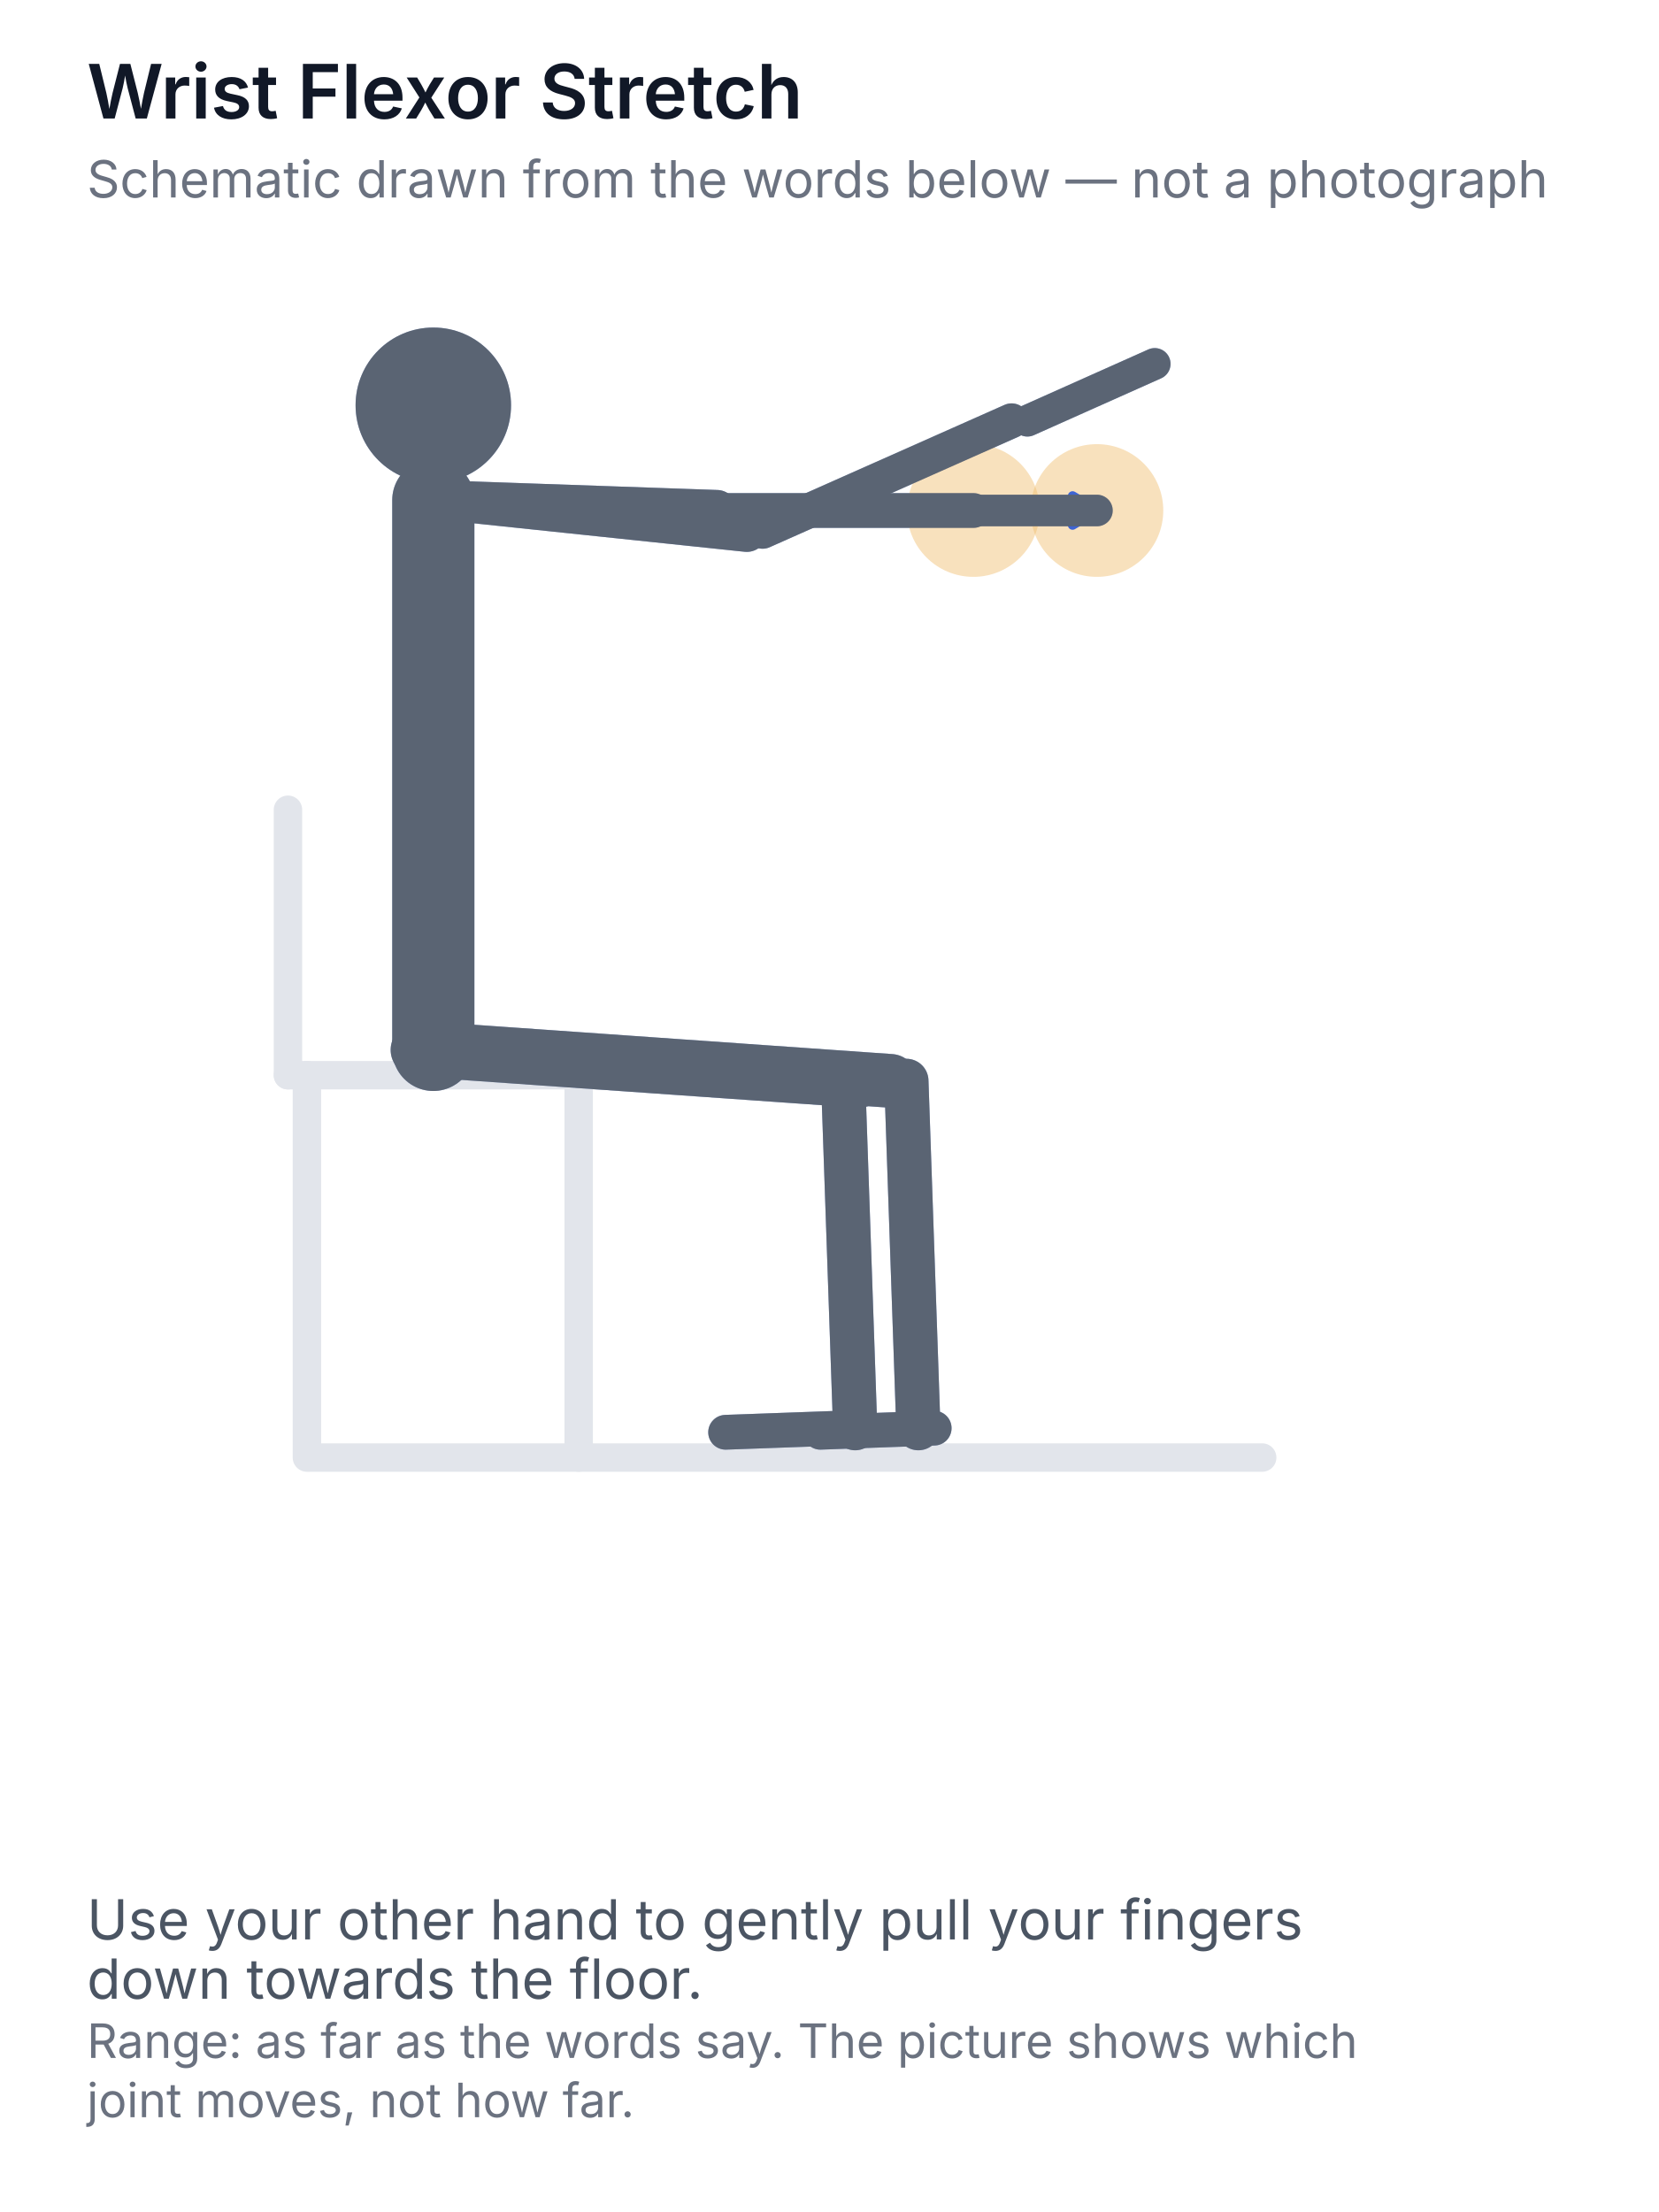
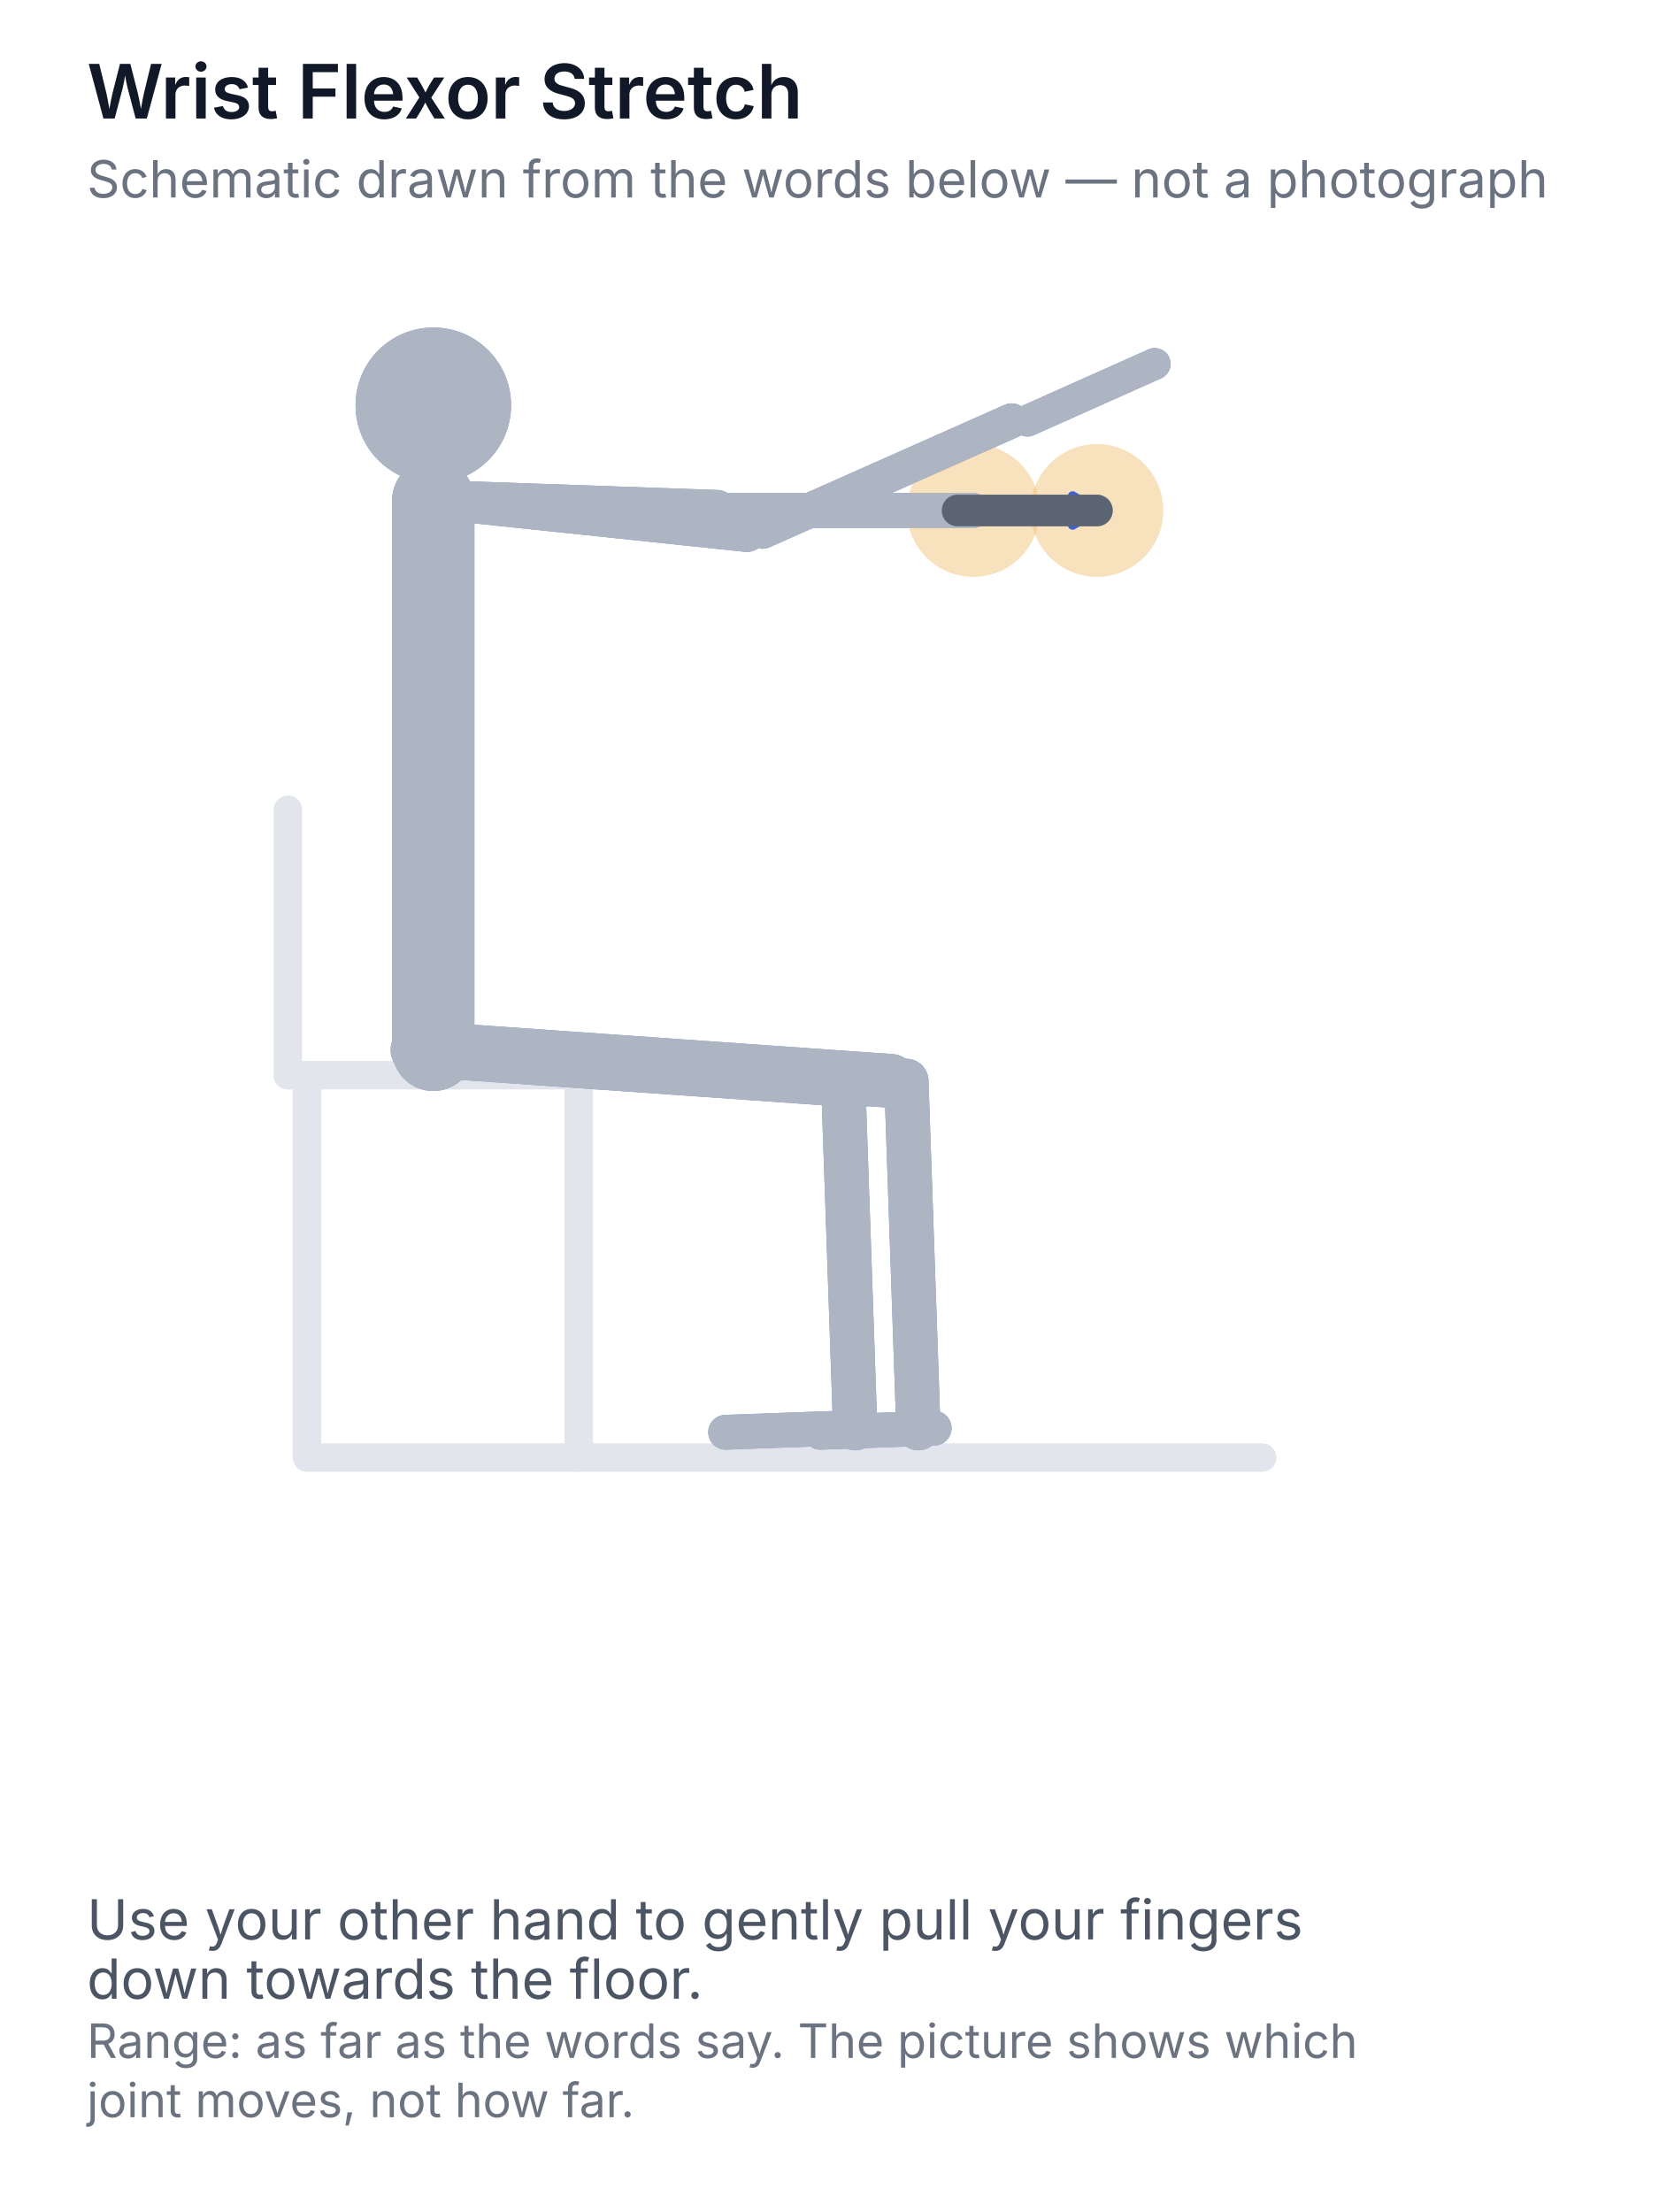
<svg xmlns="http://www.w3.org/2000/svg" viewBox="0 0 420 560" width="420" height="560" role="img" aria-labelledby="fig-title-str-wrist-01">
  <style>
    .mv { will-change: transform; }
    @keyframes mv-handL {
      0% { transform: rotate(0deg); }
      37.9% { transform: rotate(46deg); }
      56.1% { transform: rotate(46deg); }
      93.9% { transform: rotate(0deg); }
      100% { transform: rotate(0deg); }
    }
    /* Reduced motion and print both fall back to the two states, which say the same
       thing without moving: the faded body is where it starts, the solid outline and
       the arc are where it ends. */
    @media (prefers-reduced-motion: reduce), print {
      .live { display: none; }
      .end { opacity: 1 !important; }
    }
  </style>
  <rect width="420" height="560" fill="#FFFFFF" />
  <g transform="translate(8.9 94.6) scale(0.8)">
    <path d="M87 343 L388.3 343" stroke="#E2E5EB" stroke-width="9" stroke-linecap="round" fill="none" />
    <path d="M80 222 L180 222" stroke="#E2E5EB" stroke-width="9" stroke-linecap="round" fill="none" />
    <path d="M80 222 L80 138" stroke="#E2E5EB" stroke-width="9" stroke-linecap="round" fill="none" />
    <path d="M86 343 L86 222" stroke="#E2E5EB" stroke-width="9" stroke-linecap="round" fill="none" />
    <path d="M172 343 L172 222" stroke="#E2E5EB" stroke-width="9" stroke-linecap="round" fill="none" />
    <g class="ghost">
      <path d="M126 214 L126 40" stroke="#C9CFDA" stroke-opacity="0.95" stroke-width="26" stroke-linecap="round" fill="none" />
      <circle cx="126" cy="10" r="24.6" fill="#C9CFDA" opacity="0.95" />
      <path d="M121 40 L215.7 43.3" stroke="#C9CFDA" stroke-opacity="0.95" stroke-width="13" stroke-linecap="round" fill="none" />
      <path d="M210.7 43.3 L296.9 43.3" stroke="#C9CFDA" stroke-opacity="0.95" stroke-width="11" stroke-linecap="round" fill="none" />
      <path d="M291.9 43.3 L336 43.3" stroke="#C9CFDA" stroke-opacity="0.95" stroke-width="10" stroke-linecap="round" fill="none" />
      <path d="M131 40 L225.2 49.9" stroke="#C9CFDA" stroke-opacity="0.95" stroke-width="13" stroke-linecap="round" fill="none" />
      <path d="M230.2 49.9 L309 14.9" stroke="#C9CFDA" stroke-opacity="0.95" stroke-width="11" stroke-linecap="round" fill="none" />
      <path d="M314 14.9 L354.3 -3.1" stroke="#C9CFDA" stroke-opacity="0.95" stroke-width="10" stroke-linecap="round" fill="none" />
      <path d="M121 214 L260.7 223.8" stroke="#C9CFDA" stroke-opacity="0.95" stroke-width="17" stroke-linecap="round" fill="none" />
      <path d="M255.7 223.8 L259.5 333.7" stroke="#C9CFDA" stroke-opacity="0.95" stroke-width="14" stroke-linecap="round" fill="none" />
      <path d="M254.5 333.7 L218.5 335" stroke="#C9CFDA" stroke-opacity="0.95" stroke-width="11" stroke-linecap="round" fill="none" />
      <path d="M131 214 L270.7 223.8" stroke="#C9CFDA" stroke-opacity="0.95" stroke-width="17" stroke-linecap="round" fill="none" />
      <path d="M275.7 223.8 L279.5 333.7" stroke="#C9CFDA" stroke-opacity="0.95" stroke-width="14" stroke-linecap="round" fill="none" />
      <path d="M284.5 333.7 L248.5 335" stroke="#C9CFDA" stroke-opacity="0.95" stroke-width="11" stroke-linecap="round" fill="none" />
    </g>
-     <g class="end" opacity="0.4">
-       <path d="M126 214 L126 40" stroke="#1D4ED8" stroke-opacity="0.55" stroke-width="26" stroke-linecap="round" fill="none" />
-       <circle cx="126" cy="10" r="24.6" fill="#1D4ED8" opacity="0.55" />
-       <path d="M121 40 L215.7 43.3" stroke="#1D4ED8" stroke-opacity="0.55" stroke-width="13" stroke-linecap="round" fill="none" />
-       <path d="M210.7 43.3 L296.9 43.3" stroke="#1D4ED8" stroke-opacity="0.55" stroke-width="11" stroke-linecap="round" fill="none" />
-       <path d="M291.9 43.3 L336 43.3" stroke="#1D4ED8" stroke-opacity="0.55" stroke-width="10" stroke-linecap="round" fill="none" />
-       <path d="M131 40 L225.2 49.9" stroke="#1D4ED8" stroke-opacity="0.55" stroke-width="13" stroke-linecap="round" fill="none" />
-       <path d="M230.2 49.9 L309 14.9" stroke="#1D4ED8" stroke-opacity="0.55" stroke-width="11" stroke-linecap="round" fill="none" />
-       <path d="M314 14.9 L354.3 -3.1" stroke="#1D4ED8" stroke-opacity="0.55" stroke-width="10" stroke-linecap="round" fill="none" />
-       <path d="M121 214 L260.7 223.8" stroke="#1D4ED8" stroke-opacity="0.55" stroke-width="17" stroke-linecap="round" fill="none" />
-       <path d="M255.7 223.8 L259.5 333.7" stroke="#1D4ED8" stroke-opacity="0.55" stroke-width="14" stroke-linecap="round" fill="none" />
-       <path d="M254.5 333.7 L218.5 335" stroke="#1D4ED8" stroke-opacity="0.55" stroke-width="11" stroke-linecap="round" fill="none" />
-       <path d="M131 214 L270.7 223.8" stroke="#1D4ED8" stroke-opacity="0.55" stroke-width="17" stroke-linecap="round" fill="none" />
-       <path d="M275.7 223.8 L279.5 333.7" stroke="#1D4ED8" stroke-opacity="0.55" stroke-width="14" stroke-linecap="round" fill="none" />
-       <path d="M284.5 333.7 L248.5 335" stroke="#1D4ED8" stroke-opacity="0.55" stroke-width="11" stroke-linecap="round" fill="none" />
+     <g class="end" opacity="0.62">
+       <path d="M126 214 L126 40" stroke="#1D4ED8" stroke-opacity="0.72" stroke-width="26" stroke-linecap="round" fill="none" />
+       <circle cx="126" cy="10" r="24.6" fill="#1D4ED8" opacity="0.72" />
+       <path d="M121 40 L215.7 43.3" stroke="#1D4ED8" stroke-opacity="0.72" stroke-width="13" stroke-linecap="round" fill="none" />
+       <path d="M210.7 43.3 L296.9 43.3" stroke="#1D4ED8" stroke-opacity="0.72" stroke-width="11" stroke-linecap="round" fill="none" />
+       <path d="M291.9 43.3 L336 43.3" stroke="#1D4ED8" stroke-opacity="0.72" stroke-width="10" stroke-linecap="round" fill="none" />
+       <path d="M131 40 L225.2 49.9" stroke="#1D4ED8" stroke-opacity="0.72" stroke-width="13" stroke-linecap="round" fill="none" />
+       <path d="M230.2 49.9 L309 14.9" stroke="#1D4ED8" stroke-opacity="0.72" stroke-width="11" stroke-linecap="round" fill="none" />
+       <path d="M314 14.9 L354.3 -3.1" stroke="#1D4ED8" stroke-opacity="0.72" stroke-width="10" stroke-linecap="round" fill="none" />
+       <path d="M121 214 L260.7 223.8" stroke="#1D4ED8" stroke-opacity="0.72" stroke-width="17" stroke-linecap="round" fill="none" />
+       <path d="M255.7 223.8 L259.5 333.7" stroke="#1D4ED8" stroke-opacity="0.72" stroke-width="14" stroke-linecap="round" fill="none" />
+       <path d="M254.5 333.7 L218.5 335" stroke="#1D4ED8" stroke-opacity="0.72" stroke-width="11" stroke-linecap="round" fill="none" />
+       <path d="M131 214 L270.7 223.8" stroke="#1D4ED8" stroke-opacity="0.72" stroke-width="17" stroke-linecap="round" fill="none" />
+       <path d="M275.7 223.8 L279.5 333.7" stroke="#1D4ED8" stroke-opacity="0.72" stroke-width="14" stroke-linecap="round" fill="none" />
+       <path d="M284.5 333.7 L248.5 335" stroke="#1D4ED8" stroke-opacity="0.72" stroke-width="11" stroke-linecap="round" fill="none" />
    </g>
    <g class="focus">
      <circle cx="296.9" cy="43.3" r="21" fill="rgba(240, 190, 110, 0.45)" />
      <circle cx="336" cy="43.3" r="21" fill="rgba(240, 190, 110, 0.45)" />
    </g>
    <path d="M336 43.3 L336 43.3" stroke="#1D4ED8" stroke-width="3" stroke-dasharray="7 6" fill="none" opacity="0.85" />
    <path d="M336 43.3 L328.3 47.9 M336 43.3 L328.3 38.7" stroke="#1D4ED8" stroke-width="3" stroke-linecap="round" fill="none" opacity="0.85" />
    <g class="live">
      <g>
-         <path d="M126 214 L126 40" stroke="#5A6473" stroke-width="26" stroke-linecap="round" fill="none" />
+         <path d="M126 214 L126 40" stroke="#ADB5C2" stroke-width="26" stroke-linecap="round" fill="none" />
        <g>
-           <circle cx="126" cy="10" r="24.6" fill="#5A6473" />
+           <circle cx="126" cy="10" r="24.6" fill="#ADB5C2" />
        </g>
        <g>
-           <path d="M121 40 L215.7 43.3" stroke="#5A6473" stroke-width="13" stroke-linecap="round" fill="none" />
+           <path d="M121 40 L215.7 43.3" stroke="#ADB5C2" stroke-width="13" stroke-linecap="round" fill="none" />
          <g>
-             <path d="M210.7 43.3 L296.9 43.3" stroke="#5A6473" stroke-width="11" stroke-linecap="round" fill="none" />
+             <path d="M210.7 43.3 L296.9 43.3" stroke="#ADB5C2" stroke-width="11" stroke-linecap="round" fill="none" />
            <g class="mv" style="transform-origin:291.9px 43.3px;transform-box:view-box;animation:mv-handL 4.4s linear infinite">
              <path d="M291.9 43.3 L336 43.3" stroke="#5A6473" stroke-width="10" stroke-linecap="round" fill="none" />
            </g>
          </g>
        </g>
        <g>
-           <path d="M131 40 L225.2 49.9" stroke="#5A6473" stroke-width="13" stroke-linecap="round" fill="none" />
+           <path d="M131 40 L225.2 49.9" stroke="#ADB5C2" stroke-width="13" stroke-linecap="round" fill="none" />
          <g>
-             <path d="M230.2 49.9 L309 14.9" stroke="#5A6473" stroke-width="11" stroke-linecap="round" fill="none" />
+             <path d="M230.2 49.9 L309 14.9" stroke="#ADB5C2" stroke-width="11" stroke-linecap="round" fill="none" />
            <g>
-               <path d="M314 14.9 L354.3 -3.1" stroke="#5A6473" stroke-width="10" stroke-linecap="round" fill="none" />
+               <path d="M314 14.9 L354.3 -3.1" stroke="#ADB5C2" stroke-width="10" stroke-linecap="round" fill="none" />
            </g>
          </g>
        </g>
        <g>
-           <path d="M121 214 L260.7 223.8" stroke="#5A6473" stroke-width="17" stroke-linecap="round" fill="none" />
+           <path d="M121 214 L260.7 223.8" stroke="#ADB5C2" stroke-width="17" stroke-linecap="round" fill="none" />
          <g>
-             <path d="M255.7 223.8 L259.5 333.7" stroke="#5A6473" stroke-width="14" stroke-linecap="round" fill="none" />
+             <path d="M255.7 223.8 L259.5 333.7" stroke="#ADB5C2" stroke-width="14" stroke-linecap="round" fill="none" />
            <g>
-               <path d="M254.5 333.7 L218.5 335" stroke="#5A6473" stroke-width="11" stroke-linecap="round" fill="none" />
+               <path d="M254.5 333.7 L218.5 335" stroke="#ADB5C2" stroke-width="11" stroke-linecap="round" fill="none" />
            </g>
          </g>
        </g>
        <g>
-           <path d="M131 214 L270.7 223.8" stroke="#5A6473" stroke-width="17" stroke-linecap="round" fill="none" />
+           <path d="M131 214 L270.7 223.8" stroke="#ADB5C2" stroke-width="17" stroke-linecap="round" fill="none" />
          <g>
-             <path d="M275.7 223.8 L279.5 333.7" stroke="#5A6473" stroke-width="14" stroke-linecap="round" fill="none" />
+             <path d="M275.7 223.8 L279.5 333.7" stroke="#ADB5C2" stroke-width="14" stroke-linecap="round" fill="none" />
            <g>
-               <path d="M284.5 333.7 L248.5 335" stroke="#5A6473" stroke-width="11" stroke-linecap="round" fill="none" />
+               <path d="M284.5 333.7 L248.5 335" stroke="#ADB5C2" stroke-width="11" stroke-linecap="round" fill="none" />
            </g>
          </g>
        </g>
      </g>
    </g>
  </g>
  <g font-family="system-ui, -apple-system, Segoe UI, sans-serif">
    <text x="22" y="30" font-size="19" font-weight="600" fill="#111827">Wrist Flexor Stretch</text>
    <text x="22" y="50" font-size="13" fill="#6B7280">Schematic drawn from the words below — not a photograph</text>
    <text x="22" y="491" font-size="14" fill="#4B5563">Use your other hand to gently pull your fingers</text>
    <text x="22" y="506" font-size="14" fill="#4B5563">down towards the floor.</text>
    <text x="22" y="521" font-size="12" fill="#6B7280">Range: as far as the words say. The picture shows which</text>
    <text x="22" y="536" font-size="12" fill="#6B7280">joint moves, not how far.</text>
  </g>
</svg>
